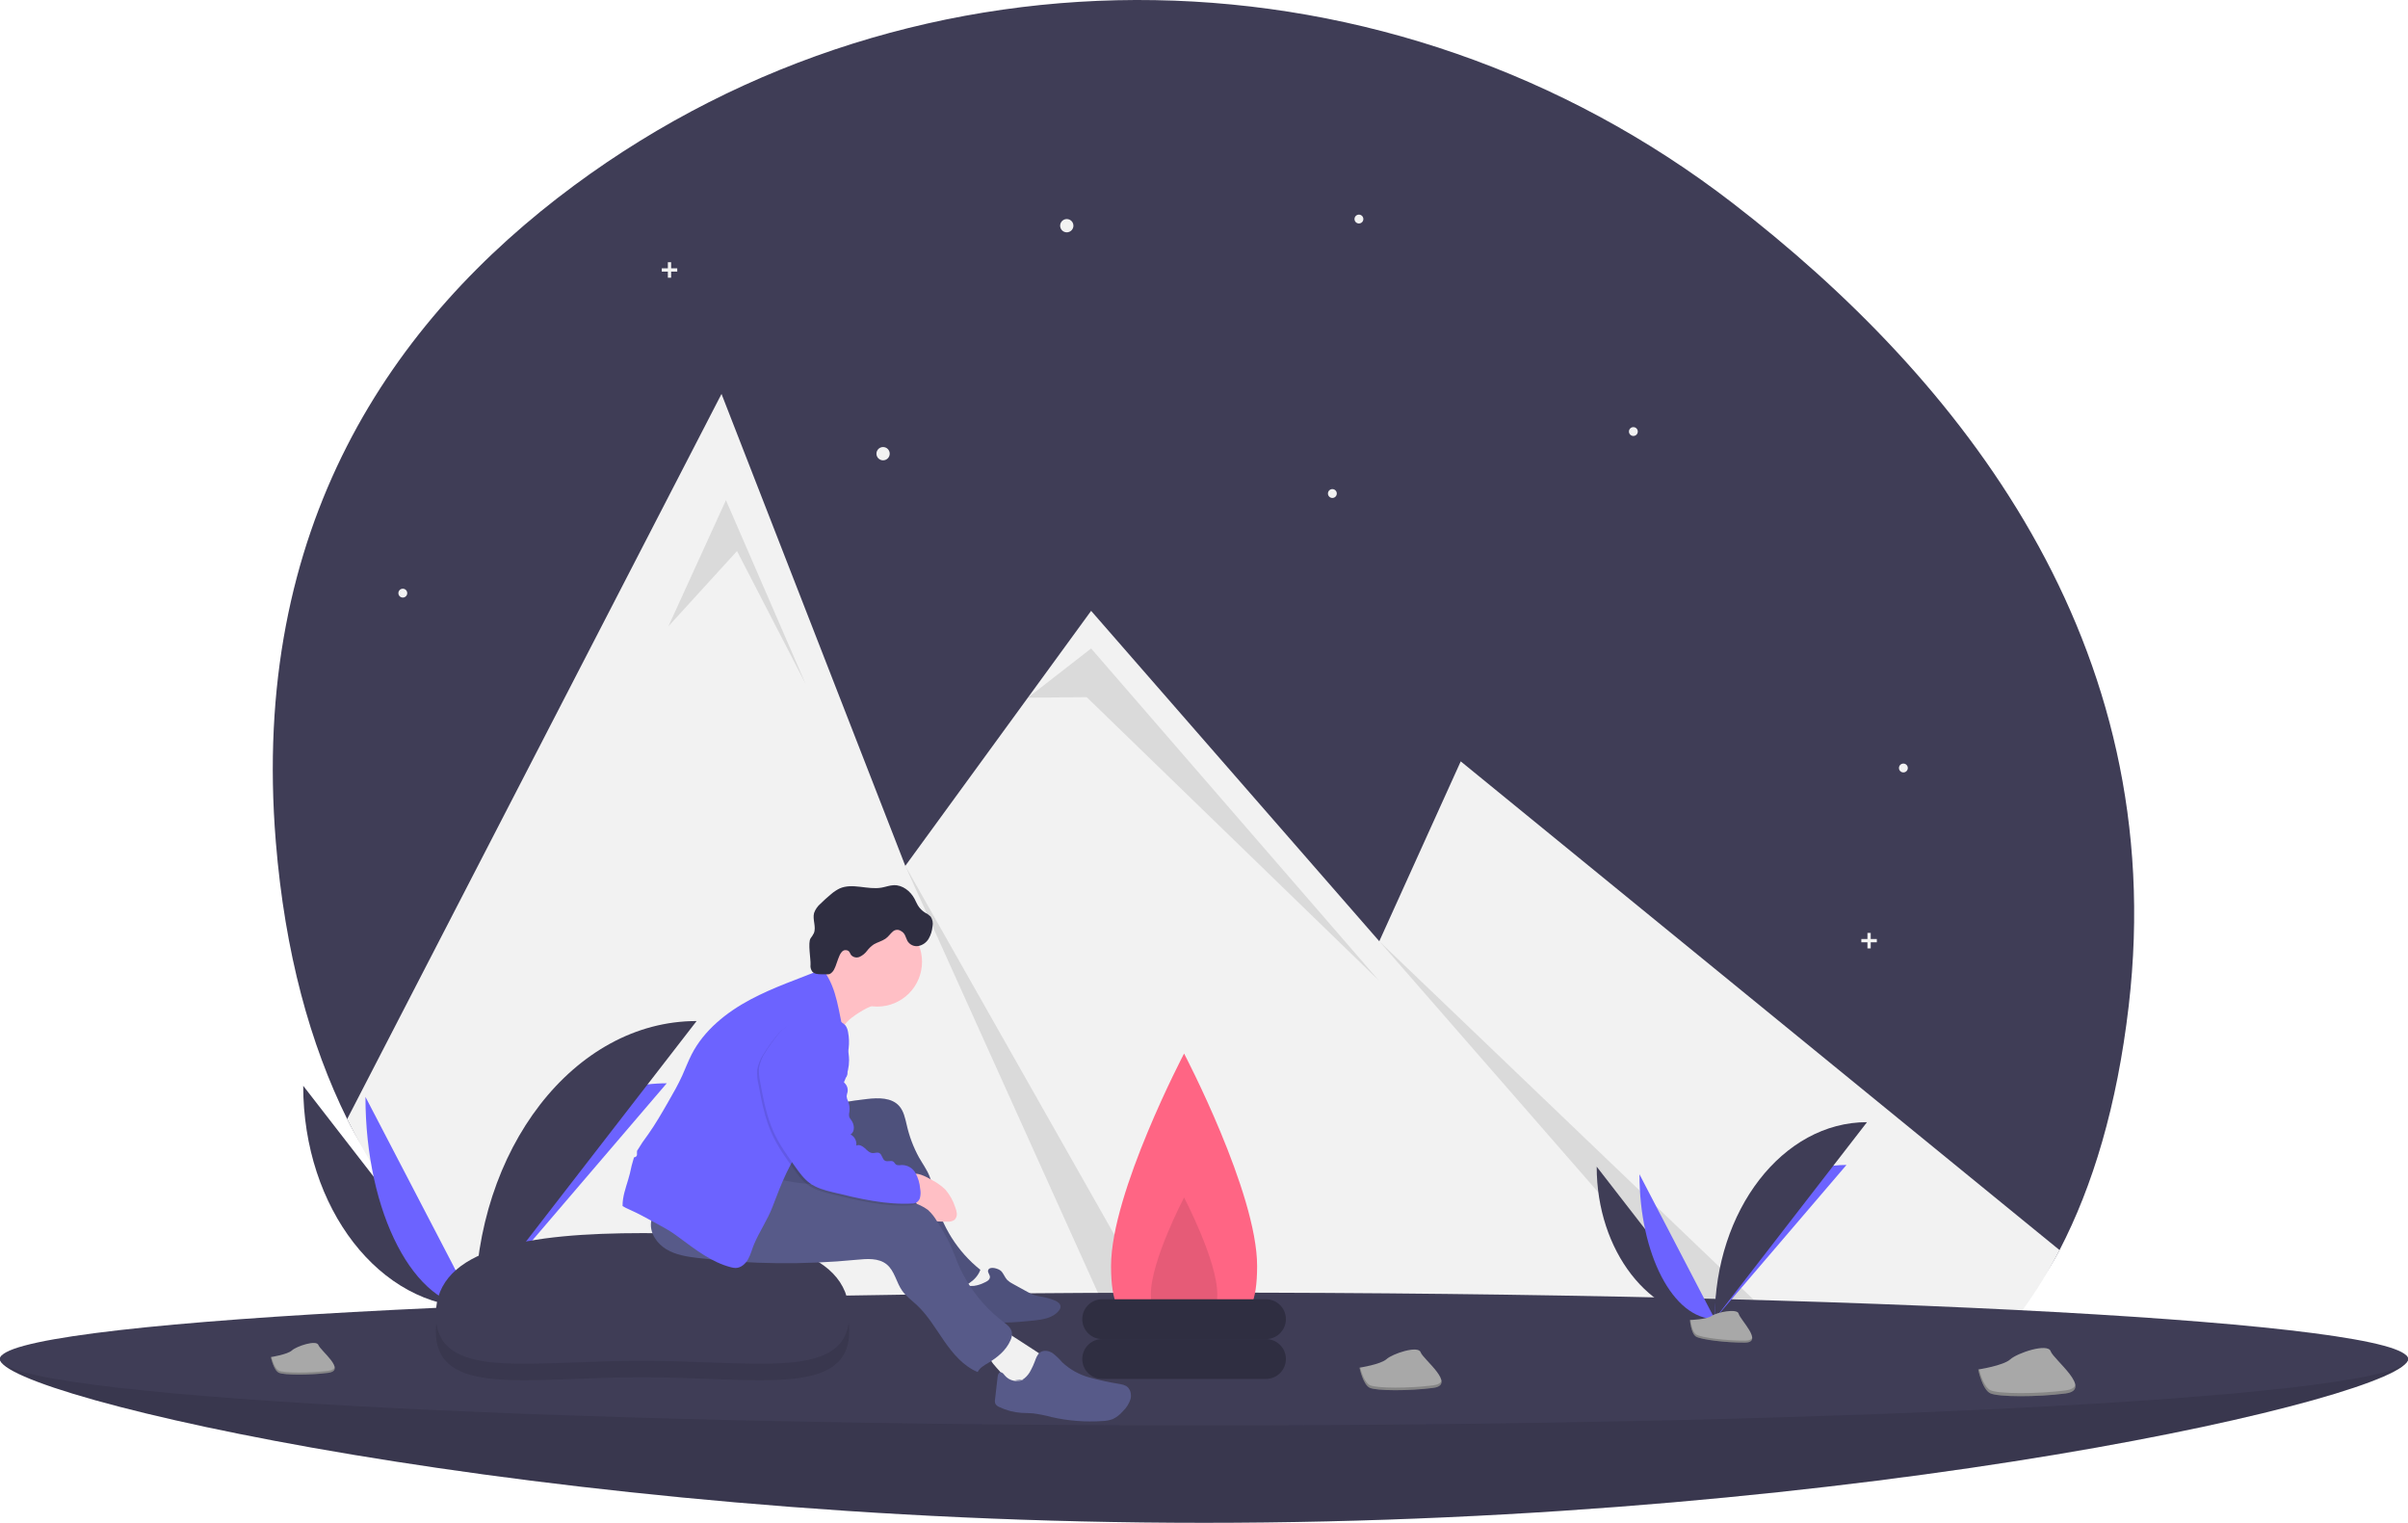
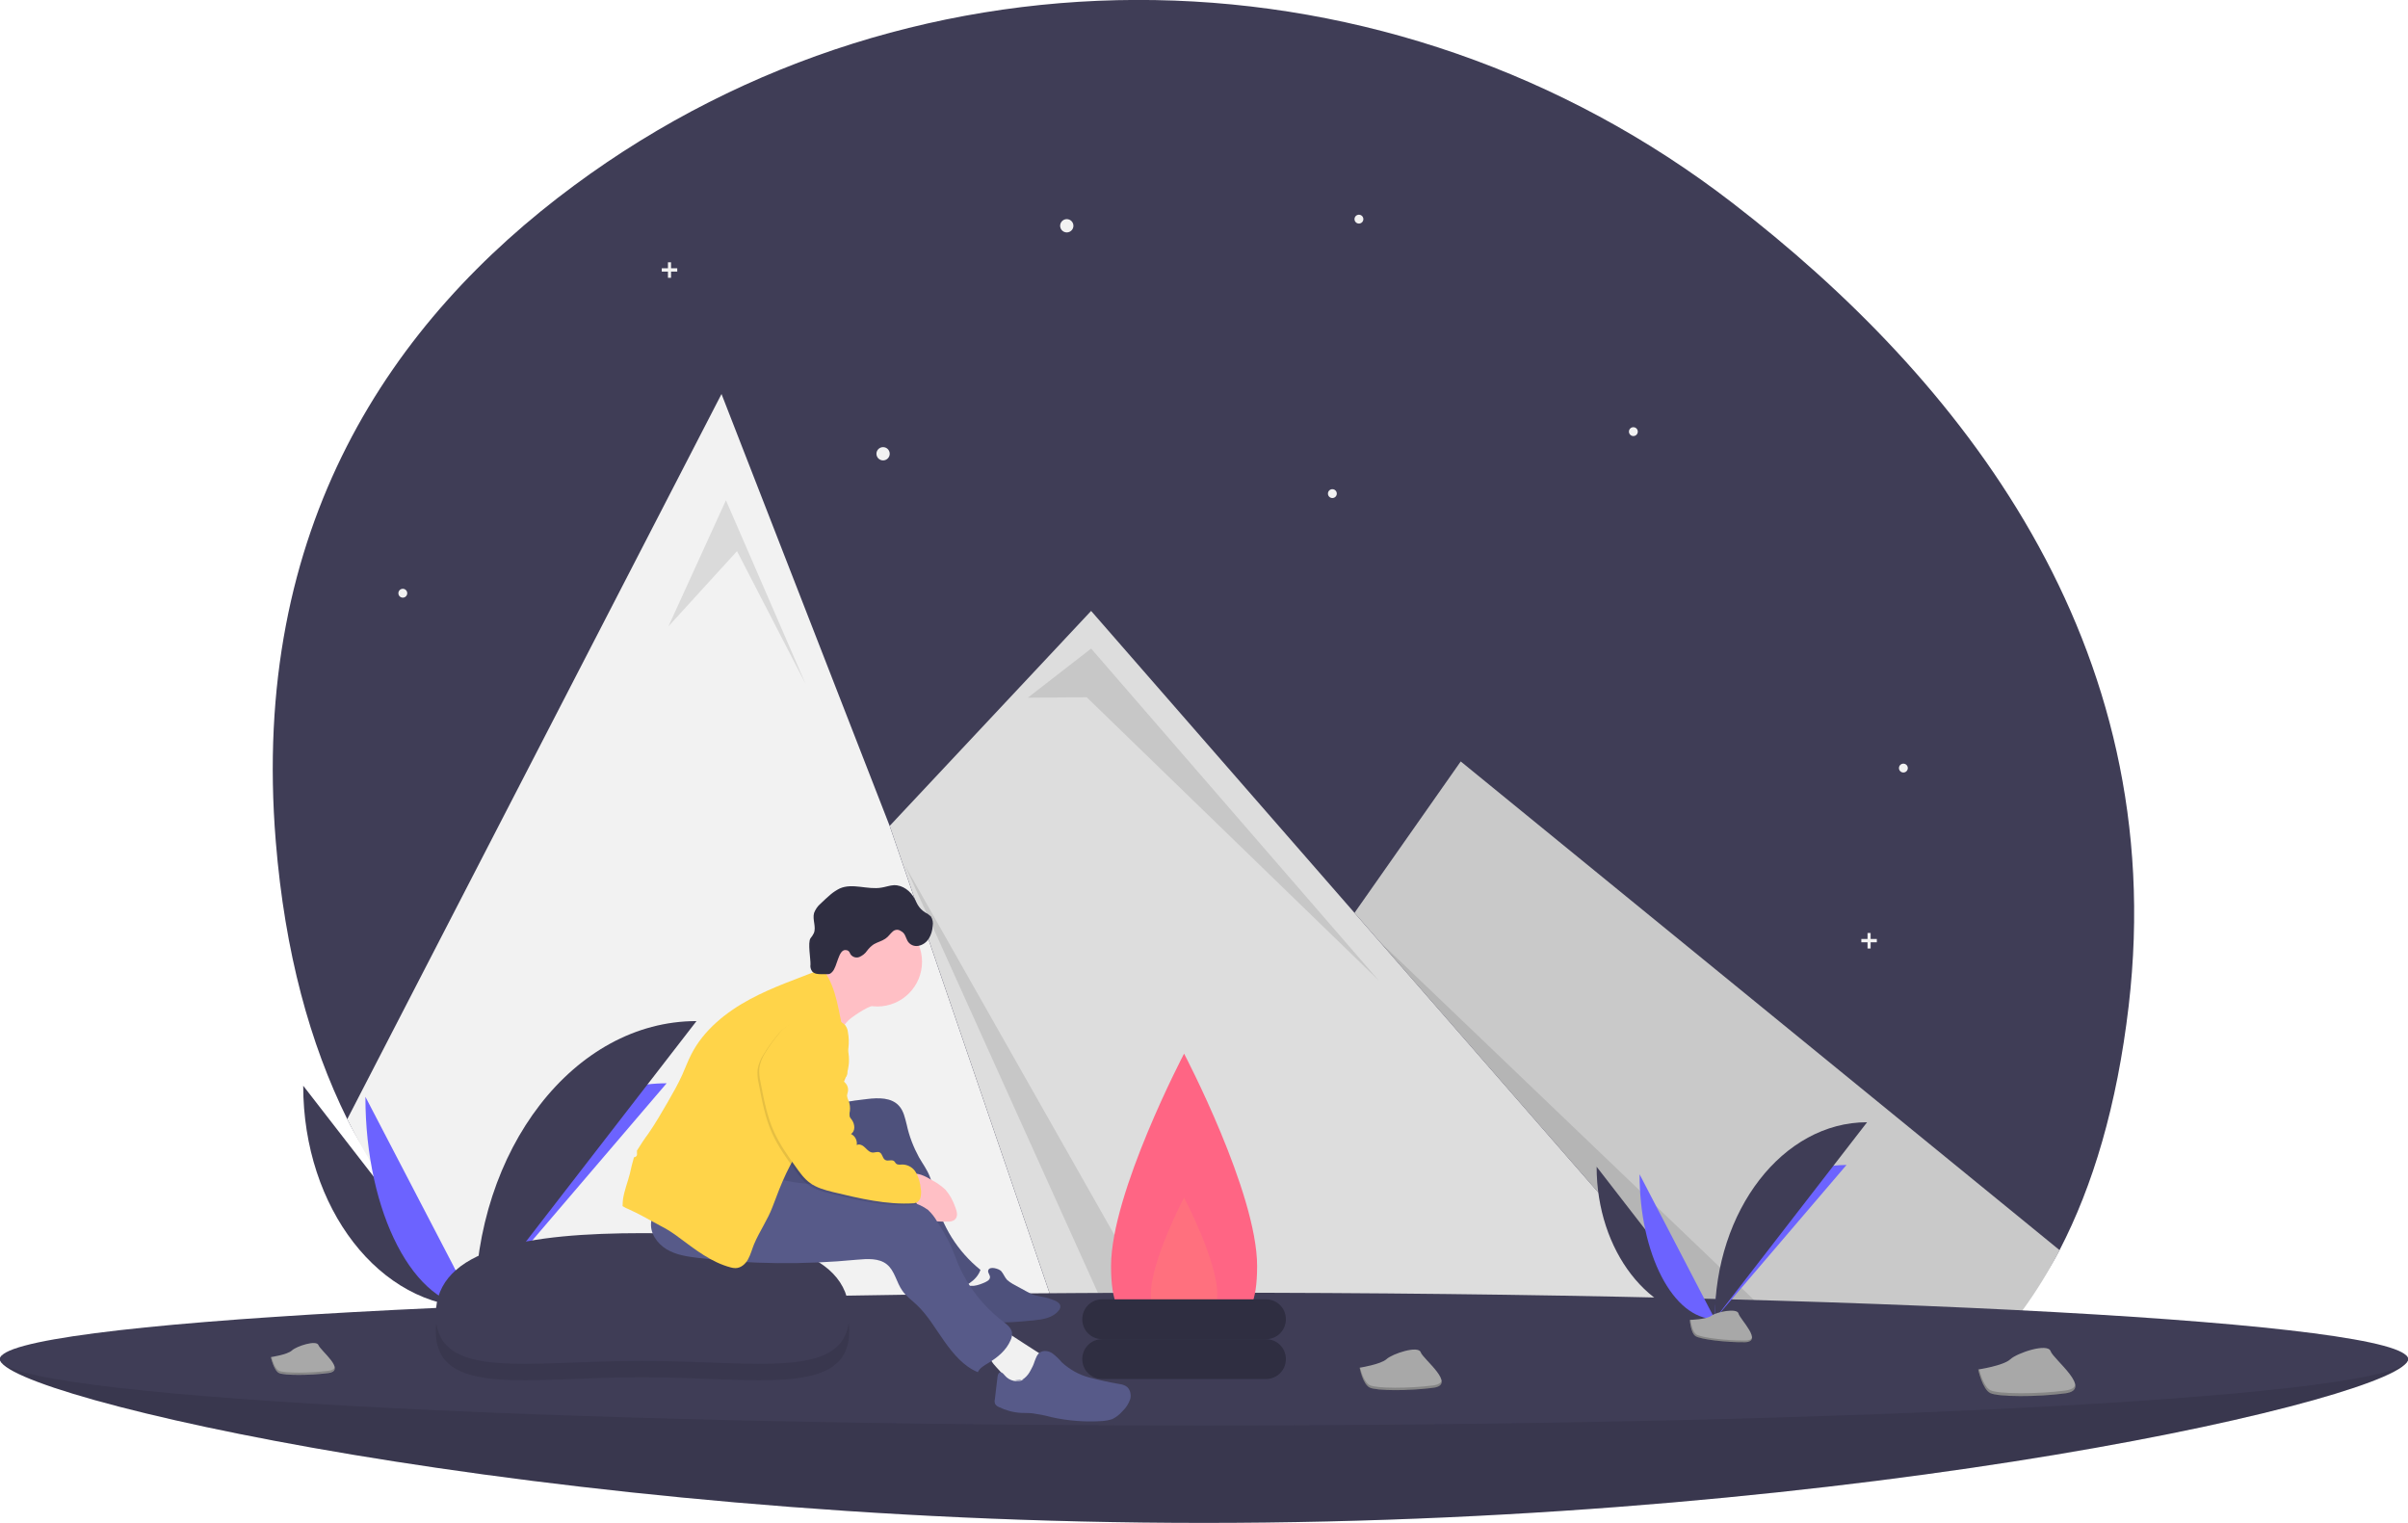
- <svg xmlns="http://www.w3.org/2000/svg" id="affc39e2-7da3-4bf1-9ead-1f378b7c269e" data-name="Layer 1" width="1088" height="687.962" viewBox="0 0 1088 687.962">
-   <path d="M1017.81,560.461c-5.27,45.15-16.22,81.4-31.25,110.31-20,38.52-54.21,54.04-84.77,70.28a193.277,193.277,0,0,1-27.46,11.94c-55.61,19.3-117.85,14.18-166.74,3.99a657.296,657.296,0,0,0-104.09-13.16q-14.97-.675-29.97-.67c-15.42.02-293.07,5.29-360.67-131.57-16.69-33.76-28.13-75-32.24-125.27-11.63-142.12,52.29-235.46,134.74-296.47,155.97-115.41,369.76-110.57,523.43,7.88C941.15,276.621,1036.99,396.031,1017.81,560.461Z" transform="translate(-56 -106.0188)" fill="#3f3d56" />
-   <path d="M986.56,670.771c-20,38.52-47.21,64.04-77.77,80.28a193.277,193.277,0,0,1-27.46,11.94c-55.61,19.3-117.85,14.18-166.74,3.99a657.296,657.296,0,0,0-104.09-13.16q-14.97-.675-29.97-.67-23.13.03-46.25,1.72c-100.17,7.36-253.82-6.43-321.42-143.29l169.14-327.6,62.95,161.62,20.09,51.59,55.37-75.98,28.59-39.23,130.2,149.27L716,449.981l254.78,207.92,14.21,11.59Z" transform="translate(-56 -106.0188)" fill="#f2f2f2" />
-   <polygon points="302 282.962 328 225.962 364 308.962 333 248.962 302 282.962" opacity="0.1" />
-   <path d="M610.5,753.821q-14.97-.675-29.97-.67l-115.49-255.96Z" transform="translate(-56 -106.0188)" opacity="0.1" />
-   <polygon points="464.411 315.191 493 292.962 623 442.962 491 314.962 464.411 315.191" opacity="0.1" />
-   <path d="M908.79,751.051a193.277,193.277,0,0,1-27.46,11.94L679.2,531.251Z" transform="translate(-56 -106.0188)" opacity="0.1" />
-   <circle cx="482" cy="101.962" r="3" fill="#f2f2f2" />
-   <circle cx="399" cy="204.962" r="3" fill="#f2f2f2" />
-   <circle cx="602" cy="222.962" r="2" fill="#f2f2f2" />
-   <circle cx="182" cy="267.962" r="2" fill="#f2f2f2" />
-   <circle cx="614" cy="98.962" r="2" fill="#f2f2f2" />
-   <circle cx="738" cy="194.962" r="2" fill="#f2f2f2" />
-   <circle cx="860" cy="346.962" r="2" fill="#f2f2f2" />
-   <polygon points="306 121.222 303.24 121.222 303.24 118.462 301.76 118.462 301.76 121.222 299 121.222 299 122.703 301.76 122.703 301.76 125.462 303.24 125.462 303.24 122.703 306 122.703 306 121.222" fill="#f2f2f2" />
-   <polygon points="848 424.222 845.24 424.222 845.24 421.462 843.76 421.462 843.76 424.222 841 424.222 841 425.703 843.76 425.703 843.76 428.462 845.24 428.462 845.24 425.703 848 425.703 848 424.222" fill="#f2f2f2" />
-   <path d="M1144,719.981c0,16.569-243.557,74-544,74s-544-57.431-544-74,243.557,14,544,14S1144,703.413,1144,719.981Z" transform="translate(-56 -106.0188)" fill="#3f3d56" />
-   <path d="M1144,719.981c0,16.569-243.557,74-544,74s-544-57.431-544-74,243.557,14,544,14S1144,703.413,1144,719.981Z" transform="translate(-56 -106.0188)" opacity="0.1" />
-   <ellipse cx="544" cy="613.962" rx="544" ry="30" fill="#3f3d56" />
-   <path d="M624,677.981c0,33.137-14.775,24-33,24s-33,9.137-33-24,33-96,33-96S624,644.844,624,677.981Z" transform="translate(-56 -106.0188)" fill="#ff6584" />
-   <path d="M606,690.66c0,15.062-6.716,10.909-15,10.909s-15,4.153-15-10.909,15-43.636,15-43.636S606,675.597,606,690.66Z" transform="translate(-56 -106.0188)" opacity="0.1" />
-   <rect x="489" y="604.962" width="92" height="18" rx="9" fill="#2f2e41" />
-   <rect x="489" y="586.962" width="92" height="18" rx="9" fill="#2f2e41" />
-   <path d="M193,596.547c0,55.343,34.719,100.126,77.626,100.126" transform="translate(-56 -106.0188)" fill="#3f3d56" />
-   <path d="M270.626,696.673c0-55.965,38.745-101.251,86.626-101.251" transform="translate(-56 -106.0188)" fill="#6c63ff" />
-   <path d="M221.125,601.564c0,52.57,22.14,95.109,49.501,95.109" transform="translate(-56 -106.0188)" fill="#6c63ff" />
-   <path d="M270.626,696.673c0-71.511,44.783-129.377,100.126-129.377" transform="translate(-56 -106.0188)" fill="#3f3d56" />
-   <path d="M254.295,697.379s11.009-.339,14.326-2.702,16.934-5.183,17.757-1.395,16.544,18.845,4.115,18.945-28.879-1.936-32.19-3.953S254.295,697.379,254.295,697.379Z" transform="translate(-56 -106.0188)" fill="#a8a8a8" />
-   <path d="M290.716,710.909c-12.429.1-28.879-1.936-32.19-3.953-2.522-1.536-3.527-7.048-3.863-9.591-.233.01-.368.014-.368.014s.697,8.879,4.009,10.896,19.761,4.053,32.19,3.953c3.588-.029,4.827-1.305,4.759-3.196C294.755,710.174,293.386,710.887,290.716,710.909Z" transform="translate(-56 -106.0188)" opacity="0.2" />
-   <path d="M777.429,633.081c0,38.029,23.857,68.802,53.341,68.802" transform="translate(-56 -106.0188)" fill="#3f3d56" />
-   <path d="M830.769,701.882c0-38.456,26.623-69.575,59.525-69.575" transform="translate(-56 -106.0188)" fill="#6c63ff" />
-   <path d="M796.755,636.528c0,36.124,15.213,65.354,34.014,65.354" transform="translate(-56 -106.0188)" fill="#6c63ff" />
-   <path d="M830.769,701.882c0-49.139,30.773-88.901,68.802-88.901" transform="translate(-56 -106.0188)" fill="#3f3d56" />
-   <path d="M819.548,702.367s7.565-.233,9.844-1.856,11.636-3.562,12.202-.958,11.368,12.949,2.828,13.018-19.844-1.33-22.119-2.716S819.548,702.367,819.548,702.367Z" transform="translate(-56 -106.0188)" fill="#a8a8a8" />
-   <path d="M844.574,711.664c-8.54.069-19.844-1.33-22.119-2.716-1.733-1.056-2.423-4.843-2.654-6.59-.16.007-.253.01-.253.01s.479,6.101,2.755,7.487,13.579,2.785,22.119,2.716c2.465-.02,3.317-.897,3.27-2.196C847.349,711.159,846.409,711.649,844.574,711.664Z" transform="translate(-56 -106.0188)" opacity="0.2" />
-   <path d="M949.813,724.718s11.36-1.729,14.5-4.591,16.89-7.488,18.217-3.667,19.494,17.447,6.633,19.107-30.153,1.609-33.835-.065S949.813,724.718,949.813,724.718Z" transform="translate(-56 -106.0188)" fill="#a8a8a8" />
-   <path d="M989.228,734.173c-12.86,1.659-30.153,1.609-33.835-.065-2.804-1.275-4.535-6.858-5.201-9.45-.24.04-.379.061-.379.061s1.833,9.108,5.516,10.783,20.975,1.725,33.835.065c3.712-.479,4.836-1.956,4.529-3.906C993.319,732.907,991.991,733.817,989.228,734.173Z" transform="translate(-56 -106.0188)" opacity="0.2" />
-   <path d="M670.26,723.896s9.587-1.459,12.237-3.875,14.255-6.32,15.374-3.095,16.452,14.725,5.598,16.125-25.448,1.358-28.555-.055S670.26,723.896,670.26,723.896Z" transform="translate(-56 -106.0188)" fill="#a8a8a8" />
-   <path d="M703.524,731.876c-10.853,1.4-25.448,1.358-28.555-.055-2.367-1.076-3.827-5.788-4.39-7.976-.202.033-.32.051-.32.051s1.547,7.687,4.655,9.101,17.702,1.456,28.555.055c3.133-.404,4.081-1.651,3.822-3.296C706.977,730.807,705.856,731.575,703.524,731.876Z" transform="translate(-56 -106.0188)" opacity="0.2" />
-   <path d="M178.389,719.109s7.463-1.136,9.527-3.016,11.097-4.92,11.969-2.409,12.808,11.463,4.358,12.553-19.811,1.057-22.23-.043S178.389,719.109,178.389,719.109Z" transform="translate(-56 -106.0188)" fill="#a8a8a8" />
-   <path d="M204.285,725.321c-8.449,1.09-19.811,1.057-22.23-.043-1.842-.838-2.979-4.506-3.417-6.209-.158.026-.249.04-.249.04s1.205,5.984,3.624,7.085,13.781,1.133,22.23.043c2.439-.315,3.177-1.285,2.976-2.566C206.973,724.489,206.101,725.087,204.285,725.321Z" transform="translate(-56 -106.0188)" opacity="0.2" />
-   <path d="M439.696,707.337c0,30.22-42.124,20.873-93.7,20.873s-93.074,9.347-93.074-20.873,42.118-36.793,93.694-36.793S439.696,677.117,439.696,707.337Z" transform="translate(-56 -106.0188)" opacity="0.1" />
-   <path d="M439.696,699.897c0,30.22-42.124,20.873-93.7,20.873s-93.074,9.347-93.074-20.873,42.118-36.793,93.694-36.793S439.696,669.676,439.696,699.897Z" transform="translate(-56 -106.0188)" fill="#3f3d56" />
-   <path d="M447.726,561.44a45.271,45.271,0,0,0-7.057,4.472,15.173,15.173,0,0,0-4.907,6.644,61.296,61.296,0,0,1-3.038-8.98,147.824,147.824,0,0,0-6.208-16.165,21.483,21.483,0,0,0,9.758-7.482c4.799,4.778,9.734,9.762,12.122,16.099.411,1.092,1.609,2.256,1.886,3.234C450.675,560.643,448.775,560.863,447.726,561.44Z" transform="translate(-56 -106.0188)" fill="#ffbfc5" />
-   <path d="M492.892,677.926a44.367,44.367,0,0,1,14.418,7.715,1.505,1.505,0,0,1,.655.887c.109.831-1,1.169-1.805,1.401-2.367.681-3.879,2.905-5.622,4.645s-4.543,3.105-6.577,1.716a6.365,6.365,0,0,1-1.381-1.455l-8.59-11.212a52.072,52.072,0,0,1,9.145-4.014" transform="translate(-56 -106.0188)" fill="#f1f1f1" />
-   <path d="M508.333,680.259c1.137,1.16,1.631,2.829,2.747,4.01a10.028,10.028,0,0,0,2.542,1.764l6.572,3.617a18.995,18.995,0,0,0,3.176,1.5,29.111,29.111,0,0,0,3.772.787,27.325,27.325,0,0,1,5.318,1.569c1.289.528,2.725,1.438,2.719,2.83a3.076,3.076,0,0,1-.788,1.829c-2.591,3.264-7.178,3.987-11.322,4.426-8.972.949-18.152,1.66-26.923-.455a11.484,11.484,0,0,1-4.732-2.048c-2.646-2.193-3.173-6.188-2.185-9.479a5.125,5.125,0,0,1,2.09-3.108c1.389-.796,3.12-.426,4.716-.55a14.847,14.847,0,0,0,4.863-1.549c1.003-.452,2.157-1.035,2.372-2.228.199-1.106-1.101-2.215-.827-3.203C503.048,677.782,507.285,679.19,508.333,680.259Z" transform="translate(-56 -106.0188)" fill="#575a89" />
-   <path d="M508.333,680.259c1.137,1.16,1.631,2.829,2.747,4.01a10.028,10.028,0,0,0,2.542,1.764l6.572,3.617a18.995,18.995,0,0,0,3.176,1.5,29.111,29.111,0,0,0,3.772.787,27.325,27.325,0,0,1,5.318,1.569c1.289.528,2.725,1.438,2.719,2.83a3.076,3.076,0,0,1-.788,1.829c-2.591,3.264-7.178,3.987-11.322,4.426-8.972.949-18.152,1.66-26.923-.455a11.484,11.484,0,0,1-4.732-2.048c-2.646-2.193-3.173-6.188-2.185-9.479a5.125,5.125,0,0,1,2.09-3.108c1.389-.796,3.12-.426,4.716-.55a14.847,14.847,0,0,0,4.863-1.549c1.003-.452,2.157-1.035,2.372-2.228.199-1.106-1.101-2.215-.827-3.203C503.048,677.782,507.285,679.19,508.333,680.259Z" transform="translate(-56 -106.0188)" opacity="0.1" />
-   <path d="M523.581,716.157q1.381.909,2.76,1.822a4.942,4.942,0,0,1,2.006,1.979c.598,1.407-.211,2.999-1.111,4.234a24.353,24.353,0,0,1-10.64,8.246,15.949,15.949,0,0,1-4.621,1.152,1.967,1.967,0,0,1-1.074-.136c-.841-.444-.721-1.648-.731-2.599-.029-2.761-2.115-5.004-3.989-7.032s-3.785-4.526-3.356-7.254a9.016,9.016,0,0,1,2.379-4.245,17.644,17.644,0,0,1,3.618-3.413c1.95-1.276,2.637-.589,4.472.58Q518.462,712.787,523.581,716.157Z" transform="translate(-56 -106.0188)" fill="#f1f1f1" />
-   <path d="M514.609,729.609a4.93,4.93,0,0,0,4.349-.981,11.071,11.071,0,0,0,2.824-3.63,30.472,30.472,0,0,0,1.748-3.849c.577-1.548,1.113-3.26,2.472-4.199,1.649-1.138,3.971-.693,5.647.406a29.624,29.624,0,0,1,4.33,4.147,29.264,29.264,0,0,0,12.295,6.841,133.696,133.696,0,0,0,13.891,2.969,7.905,7.905,0,0,1,2.673.861c1.881,1.147,2.508,3.709,1.985,5.849a13.025,13.025,0,0,1-3.461,5.544,13.857,13.857,0,0,1-4.6,3.562,14.612,14.612,0,0,1-4.661.883,79.204,79.204,0,0,1-22.979-1.799,63.028,63.028,0,0,0-8.424-1.682c-1.733-.153-3.478-.104-5.214-.222a27.299,27.299,0,0,1-9.944-2.623,3.52,3.52,0,0,1-1.813-1.504,3.746,3.746,0,0,1-.134-1.992l1.151-10.081c.1-.878.392-1.968,1.265-2.105.83-.13,1.434.72,1.956,1.378a7.122,7.122,0,0,0,8.53,1.865" transform="translate(-56 -106.0188)" fill="#575a89" />
-   <path d="M447.866,602.504c5.058-.57,10.924-.665,14.344,3.104,2.097,2.312,2.734,5.55,3.46,8.586a55.818,55.818,0,0,0,5.48,14.596c1.609,2.84,3.559,5.506,4.793,8.528,1.265,3.097,1.73,6.449,2.47,9.712a58.646,58.646,0,0,0,20.536,32.665c-1.824,4.963-7.102,7.797-12.235,9.065a5.263,5.263,0,0,1-6.286-1.713,84.492,84.492,0,0,1-6.698-8.205c-7.399-9.88-14.911-19.969-18.941-31.637-1.414-4.094-2.829-8.873-6.808-10.584-2.269-.976-4.864-.671-7.3-.258a99.297,99.297,0,0,0-16.013,4.112c-5.559,1.934-11.924,4.314-17.012,1.355-3.045-1.771-4.857-5.171-5.525-8.629a37.244,37.244,0,0,1-.014-10.528,10.833,10.833,0,0,1,1.111-4.552,9.847,9.847,0,0,1,2.659-2.691,54.935,54.935,0,0,1,14.979-8.07c5.141-1.812,10.667-2.427,16.03-3.322Q442.359,603.125,447.866,602.504Z" transform="translate(-56 -106.0188)" fill="#575a89" />
-   <path d="M447.866,602.504c5.058-.57,10.924-.665,14.344,3.104,2.097,2.312,2.734,5.55,3.46,8.586a55.818,55.818,0,0,0,5.48,14.596c1.609,2.84,3.559,5.506,4.793,8.528,1.265,3.097,1.73,6.449,2.47,9.712a58.646,58.646,0,0,0,20.536,32.665c-1.824,4.963-7.102,7.797-12.235,9.065a5.263,5.263,0,0,1-6.286-1.713,84.492,84.492,0,0,1-6.698-8.205c-7.399-9.88-14.911-19.969-18.941-31.637-1.414-4.094-2.829-8.873-6.808-10.584-2.269-.976-4.864-.671-7.3-.258a99.297,99.297,0,0,0-16.013,4.112c-5.559,1.934-11.924,4.314-17.012,1.355-3.045-1.771-4.857-5.171-5.525-8.629a37.244,37.244,0,0,1-.014-10.528,10.833,10.833,0,0,1,1.111-4.552,9.847,9.847,0,0,1,2.659-2.691,54.935,54.935,0,0,1,14.979-8.07c5.141-1.812,10.667-2.427,16.03-3.322Q442.359,603.125,447.866,602.504Z" transform="translate(-56 -106.0188)" opacity="0.1" />
-   <path d="M476.82,638.977a26.181,26.181,0,0,1,6.391,4.54,23.099,23.099,0,0,1,4.363,7.827,9.482,9.482,0,0,1,.755,3.017,3.446,3.446,0,0,1-1.119,2.799,4.995,4.995,0,0,1-3.156.771q-2.2.018-4.398-.115a7.408,7.408,0,0,1-2.604-.494,7.277,7.277,0,0,1-2.029-1.536,28.459,28.459,0,0,1-6.227-8.409c-1.062-2.341-2.81-7.737-1.138-10.173C469.379,634.694,475,637.944,476.82,638.977Z" transform="translate(-56 -106.0188)" fill="#ffbfc5" />
-   <path d="M405.907,638.142c7.48,2.396,15.443,2.67,23.263,3.401a194.275,194.275,0,0,1,38.783,7.666,20.627,20.627,0,0,1,7.312,3.405,21.751,21.751,0,0,1,4.242,5.396,91.631,91.631,0,0,1,5.573,9.745c1.421,3.036,2.504,6.218,3.825,9.298a65.368,65.368,0,0,0,20.39,26.117c1.631,1.241,3.448,2.591,3.867,4.597a6.408,6.408,0,0,1-.604,3.778c-1.929,4.491-5.932,7.759-10.132,10.259-1.806,1.075-3.793,2.167-4.681,4.072-6.384-2.636-11.129-8.255-15.08-13.92s-7.454-11.754-12.517-16.452c-2.23-2.07-4.764-3.872-6.518-6.358-2.677-3.795-3.401-8.986-7.005-11.915-3.63-2.95-8.837-2.548-13.492-2.092a331.089,331.089,0,0,1-71.653-.775c-4.945-.593-10.026-1.348-14.309-3.889s-7.619-7.308-7.012-12.251c.568-4.627,4.422-8.296,8.718-10.107s9.044-2.136,13.677-2.658A144.216,144.216,0,0,0,405.907,638.142Z" transform="translate(-56 -106.0188)" fill="#575a89" />
-   <path d="M337.511,647.749c.587-3.923,2.111-7.639,3.067-11.489a70.376,70.376,0,0,1,1.817-7.177c.024-.066.052-.131.076-.198a1.667,1.667,0,0,0,1.225-.701,2.058,2.058,0,0,0,.104-1.078,7.28,7.28,0,0,1,.034-1.151,82.132,82.132,0,0,1,5.121-7.591c3.239-4.589,6.045-9.466,8.845-14.336,2.296-3.992,4.596-7.991,6.496-12.185,1.425-3.145,2.624-6.395,4.199-9.468,5.608-10.937,15.688-18.992,26.531-24.781,10.4-5.553,21.643-9.296,32.578-13.711a6.518,6.518,0,0,1,.763.9c5.908,8.075,6.545,18.689,8.976,28.395.982,3.919,2.294,7.824,2.291,11.864-.004,5.963-2.854,11.511-5.686,16.759a91.306,91.306,0,0,1-8.93,14.252c-1.673,2.071-3.516,4-5.198,6.063-6.893,8.452-10.873,18.844-14.742,29.041-2.24,5.904-5.902,11.14-8.364,16.955-.946,2.234-1.493,4.644-2.681,6.759s-3.257,3.977-5.684,3.988a8.319,8.319,0,0,1-2.097-.328c-8.784-2.26-16.141-8.071-23.441-13.455-1.303-.961-2.614-1.913-3.981-2.78-1.38-.875-2.815-1.661-4.248-2.447q-1.629-.893-3.258-1.785c-3.559-1.95-7.124-3.903-10.832-5.553a19.508,19.508,0,0,1-3.2-1.643A19.543,19.543,0,0,1,337.511,647.749Z" transform="translate(-56 -106.0188)" fill="#6c63ff" />
-   <circle cx="396.359" cy="434.511" r="20.24" fill="#ffbfc5" />
-   <path d="M465.974,531.06a4.796,4.796,0,0,0,4.984,2.343,6.985,6.985,0,0,0,4.652-3.318,13.203,13.203,0,0,0,1.724-5.583,5.847,5.847,0,0,0-.844-4.413,9.874,9.874,0,0,0-2.567-1.795,9.84,9.84,0,0,1-3.197-3.237c-.567-.935-.973-1.958-1.482-2.926-1.841-3.497-5.422-6.34-9.372-6.211-1.897.062-3.705.783-5.575,1.111-6.275,1.1-13.095-2.22-18.916.37a17.627,17.627,0,0,0-3.958,2.639q-2.458,2.027-4.725,4.272a9.78,9.78,0,0,0-2.88,4.192c-.791,2.969,1.09,6.287-.107,9.118a13.74,13.74,0,0,1-1.459,2.292c-1.321,1.937.114,9.498-.032,11.837a4.389,4.389,0,0,0,.81,3.243c.955,1.064,2.561,1.157,3.99,1.174l2.628.032a3.433,3.433,0,0,0,1.166-.12,3.544,3.544,0,0,0,1.322-1.019c2.185-2.303,2.659-9.833,5.833-9.805a2.326,2.326,0,0,1,1.369.355c.575.422.745,1.196,1.152,1.782a3.358,3.358,0,0,0,3.899.91,8.737,8.737,0,0,0,3.32-2.682,13.092,13.092,0,0,1,3.104-2.965c1.691-.987,3.603-1.416,5.249-2.531,1.376-.932,2.159-2.284,3.394-3.313a2.955,2.955,0,0,1,3.598-.202C465,527.624,465.086,529.29,465.974,531.06Z" transform="translate(-56 -106.0188)" fill="#2f2e41" />
-   <path d="M419.21,566.72a32.236,32.236,0,0,1,14.103,1.133,7.465,7.465,0,0,1,3.93,2.332,7.134,7.134,0,0,1,1.12,2.944,23.793,23.793,0,0,1-1.707,14.336,1.884,1.884,0,0,0-.236,1.533,2.692,2.692,0,0,0,.788.78,2.786,2.786,0,0,1-.169,4.167c-.377.276-.873.515-.947.977-.08.503.392.897.76,1.25a4.493,4.493,0,0,1,1.255,4.13,9.049,9.049,0,0,0-.406,1.83,5.864,5.864,0,0,0,.66,2.176,9.515,9.515,0,0,1,.61,4.81,5.269,5.269,0,0,0-.056,2.353,5.337,5.337,0,0,0,.894,1.413c1.455,1.962,1.774,5.244-.336,6.475a4.875,4.875,0,0,1,2.6,5.03c1.26-.673,2.788.187,3.837,1.156s2.122,2.154,3.549,2.225c.995.05,2.043-.466,2.95-.057,1.38.623,1.333,2.861,2.69,3.532,1.191.588,2.849-.372,3.863.485.353.298.533.76.874,1.072.77.705,1.973.405,3.016.364a7.102,7.102,0,0,1,6.022,3.677,18.024,18.024,0,0,1,2.065,7.052,9.474,9.474,0,0,1-.078,4.053,3.481,3.481,0,0,1-2.855,2.573c-12.421.804-24.678-2.174-36.772-5.119-3.552-.865-7.165-1.877-10.128-4.02-2.692-1.947-4.671-4.7-6.601-7.403-3.559-4.984-7.141-10.007-9.689-15.577-3.278-7.169-4.74-15.011-6.174-22.762a21.13,21.13,0,0,1-.52-6.35,17.906,17.906,0,0,1,2.796-6.962,74.348,74.348,0,0,1,5.659-7.978A20.695,20.695,0,0,1,419.21,566.72Z" transform="translate(-56 -106.0188)" opacity="0.1" />
-   <path d="M420.029,565.901a32.237,32.237,0,0,1,14.103,1.133,7.465,7.465,0,0,1,3.93,2.332,7.134,7.134,0,0,1,1.12,2.944,23.793,23.793,0,0,1-1.707,14.336,1.884,1.884,0,0,0-.236,1.533,2.692,2.692,0,0,0,.788.78,2.786,2.786,0,0,1-.169,4.167c-.377.276-.873.515-.947.977-.08.503.392.897.76,1.25a4.493,4.493,0,0,1,1.255,4.13,9.049,9.049,0,0,0-.406,1.83,5.864,5.864,0,0,0,.66,2.176,9.515,9.515,0,0,1,.61,4.81,5.269,5.269,0,0,0-.056,2.353,5.336,5.336,0,0,0,.894,1.413c1.455,1.962,1.774,5.244-.336,6.475a4.875,4.875,0,0,1,2.6,5.03c1.26-.673,2.788.187,3.837,1.156s2.122,2.154,3.549,2.225c.995.05,2.043-.466,2.95-.057,1.38.623,1.333,2.861,2.69,3.532,1.191.588,2.849-.372,3.863.485.353.298.533.76.874,1.072.77.705,1.973.405,3.016.364a7.102,7.102,0,0,1,6.022,3.677,18.024,18.024,0,0,1,2.065,7.052,9.474,9.474,0,0,1-.078,4.053,3.481,3.481,0,0,1-2.855,2.573c-12.421.804-24.678-2.174-36.772-5.119-3.552-.865-7.165-1.877-10.128-4.02-2.692-1.947-4.671-4.7-6.601-7.403-3.559-4.984-7.141-10.007-9.689-15.577-3.278-7.169-4.74-15.011-6.174-22.762a21.129,21.129,0,0,1-.52-6.35,17.906,17.906,0,0,1,2.796-6.962,74.348,74.348,0,0,1,5.659-7.978A20.695,20.695,0,0,1,420.029,565.901Z" transform="translate(-56 -106.0188)" fill="#6c63ff" />
+ <svg xmlns="http://www.w3.org/2000/svg" version="1.1" id="affc39e2-7da3-4bf1-9ead-1f378b7c269e" x="0px" y="0px" viewBox="0 0 1088 688" style="enable-background:new 0 0 1088 688;" xml:space="preserve">
+   <style type="text/css">
+ 	.st0{fill:#3F3D56;}
+ 	.st1{fill:#F2F2F2;}
+ 	.st2{fill:#DDDDDD;}
+ 	.st3{fill:#C9C9C9;}
+ 	.st4{opacity:0.1;enable-background:new    ;}
+ 	.st5{fill:#FF6584;}
+ 	.st6{opacity:0.1;fill:#FFD449;enable-background:new    ;}
+ 	.st7{fill:#2F2E41;}
+ 	.st8{fill:#6C63FF;}
+ 	.st9{fill:#A8A8A8;}
+ 	.st10{opacity:0.2;enable-background:new    ;}
+ 	.st11{fill:#FFBFC5;}
+ 	.st12{fill:#F1F1F1;}
+ 	.st13{fill:#575A89;}
+ 	.st14{fill:#FFD449;}
+ </style>
+   <path class="st0" d="M961.8,454.4c-5.3,45.2-16.2,81.4-31.2,110.3c-20,38.5-54.2,54-84.8,70.3c-8.8,4.7-18,8.7-27.5,11.9  c-55.6,19.3-117.8,14.2-166.7,4c-34.3-7.2-69.1-11.6-104.1-13.2c-10-0.4-20-0.7-30-0.7c-15.4,0-293.1,5.3-360.7-131.6  c-16.7-33.8-28.1-75-32.2-125.3C113,238.2,176.9,144.8,259.4,83.8c156-115.4,369.8-110.6,523.4,7.9C885.2,170.6,981,290,961.8,454.4  z" />
+   <g>
+     <g>
+       <path class="st1" d="M326,178L156.9,505.6c67.6,136.9,221.2,150.6,321.4,143.3c10.9-0.8,6.8-0.8,17.7-1l-94-274.7L326,178z" />
+       <g id="XMLID_2_">
+         <g>
+           <path class="st2" d="M612,412.4L825.3,657c-55.6,19.3-117.9,14.2-166.7,4c-34.3-7.2-69.1-11.6-104.1-13.2c-10-0.5-20-0.7-30-0.7      c-4.5,0-24,0.6-28.5,0.7l-94-274.7l91-97.1L612,412.4z" />
+         </g>
+         <g>
+ 			</g>
+       </g>
+     </g>
+     <g id="XMLID_1_">
+       <g>
+         <path class="st3" d="M929,563.5l1.6,1.3c-20,38.5-47.2,64-77.8,80.3c-8.8,4.7-18,8.7-27.5,11.9L612,412.4l48-68.4l254.8,207.9     L929,563.5z" />
+       </g>
+       <g>
+ 		</g>
+     </g>
+   </g>
+   <polygon class="st4" points="302,283 328,226 364,309 333,249 " />
+   <path class="st4" d="M554.5,647.8c-10-0.4-20-0.7-30-0.7L409,391.2L554.5,647.8z" />
+   <polygon class="st4" points="464.4,315.2 493,293 623,443 491,315 " />
+   <path class="st4" d="M852.8,645c-8.8,4.7-18,8.7-27.5,11.9L623.2,425.2L852.8,645z" />
+   <circle class="st1" cx="482" cy="102" r="3" />
+   <circle class="st1" cx="399" cy="205" r="3" />
+   <circle class="st1" cx="602" cy="223" r="2" />
+   <circle class="st1" cx="182" cy="268" r="2" />
+   <circle class="st1" cx="614" cy="99" r="2" />
+   <circle class="st1" cx="738" cy="195" r="2" />
+   <circle class="st1" cx="860" cy="347" r="2" />
+   <polygon class="st1" points="306,121.2 303.2,121.2 303.2,118.5 301.8,118.5 301.8,121.2 299,121.2 299,122.7 301.8,122.7   301.8,125.5 303.2,125.5 303.2,122.7 306,122.7 " />
+   <polygon class="st1" points="848,424.2 845.2,424.2 845.2,421.5 843.8,421.5 843.8,424.2 841,424.2 841,425.7 843.8,425.7   843.8,428.5 845.2,428.5 845.2,425.7 848,425.7 " />
+   <path class="st0" d="M1088,614c0,16.6-243.6,74-544,74S0,630.5,0,614s243.6,14,544,14S1088,597.4,1088,614z" />
+   <path class="st4" d="M1088,614c0,16.6-243.6,74-544,74S0,630.5,0,614s243.6,14,544,14S1088,597.4,1088,614z" />
+   <ellipse class="st0" cx="544" cy="614" rx="544" ry="30" />
+   <path class="st5" d="M568,572c0,33.1-14.8,24-33,24s-33,9.1-33-24s33-96,33-96S568,538.8,568,572z" />
+   <path class="st6" d="M550,584.6c0,15.1-6.7,10.9-15,10.9s-15,4.2-15-10.9s15-43.6,15-43.6S550,569.6,550,584.6z" />
+   <path class="st7" d="M498,605h74c5,0,9,4,9,9l0,0c0,5-4,9-9,9h-74c-5,0-9-4-9-9l0,0C489,609,493,605,498,605z" />
+   <path class="st7" d="M498,587h74c5,0,9,4,9,9l0,0c0,5-4,9-9,9h-74c-5,0-9-4-9-9l0,0C489,591,493,587,498,587z" />
+   <path class="st0" d="M137,490.5c0,55.3,34.7,100.1,77.6,100.1" />
+   <path class="st8" d="M214.6,590.7c0-56,38.7-101.3,86.6-101.3" />
+   <path class="st8" d="M165.1,495.5c0,52.6,22.1,95.1,49.5,95.1" />
+   <path class="st0" d="M214.6,590.7c0-71.5,44.8-129.4,100.1-129.4" />
+   <path class="st9" d="M198.3,591.4c0,0,11-0.3,14.3-2.7s16.9-5.2,17.8-1.4s16.5,18.8,4.1,18.9s-28.9-1.9-32.2-4  S198.3,591.4,198.3,591.4z" />
+   <path class="st10" d="M234.7,604.9c-12.4,0.1-28.9-1.9-32.2-4c-2.5-1.5-3.5-7-3.9-9.6c-0.2,0-0.4,0-0.4,0s0.7,8.9,4,10.9  c3.3,2,19.8,4.1,32.2,4c3.6,0,4.8-1.3,4.8-3.2C238.8,604.2,237.4,604.9,234.7,604.9z" />
+   <path class="st0" d="M721.4,527.1c0,38,23.9,68.8,53.3,68.8" />
+   <path class="st8" d="M774.8,595.9c0-38.5,26.6-69.6,59.5-69.6" />
+   <path class="st8" d="M740.8,530.5c0,36.1,15.2,65.4,34,65.4" />
+   <path class="st0" d="M774.8,595.9c0-49.1,30.8-88.9,68.8-88.9" />
+   <path class="st9" d="M763.5,596.3c0,0,7.6-0.2,9.8-1.9s11.6-3.6,12.2-1s11.4,12.9,2.8,13s-19.8-1.3-22.1-2.7  S763.5,596.3,763.5,596.3z" />
+   <path class="st10" d="M788.6,605.6c-8.5,0.1-19.8-1.3-22.1-2.7c-1.7-1.1-2.4-4.8-2.7-6.6c-0.2,0-0.3,0-0.3,0s0.5,6.1,2.8,7.5  s13.6,2.8,22.1,2.7c2.5,0,3.3-0.9,3.3-2.2C791.3,605.1,790.4,605.6,788.6,605.6z" />
+   <path class="st9" d="M893.8,618.7c0,0,11.4-1.7,14.5-4.6s16.9-7.5,18.2-3.7s19.5,17.4,6.6,19.1s-30.2,1.6-33.8-0.1  S893.8,618.7,893.8,618.7z" />
+   <path class="st10" d="M933.2,628.2c-12.9,1.7-30.2,1.6-33.8-0.1c-2.8-1.3-4.5-6.9-5.2-9.5c-0.2,0-0.4,0.1-0.4,0.1s1.8,9.1,5.5,10.8  s21,1.7,33.8,0.1c3.7-0.5,4.8-2,4.5-3.9C937.3,626.9,936,627.8,933.2,628.2z" />
+   <path class="st9" d="M614.3,617.9c0,0,9.6-1.5,12.2-3.9s14.3-6.3,15.4-3.1s16.5,14.7,5.6,16.1s-25.4,1.4-28.6-0.1  S614.3,617.9,614.3,617.9z" />
+   <path class="st10" d="M647.5,625.9c-10.9,1.4-25.4,1.4-28.6-0.1c-2.4-1.1-3.8-5.8-4.4-8c-0.2,0-0.3,0.1-0.3,0.1s1.5,7.7,4.7,9.1  s17.7,1.5,28.6,0.1c3.1-0.4,4.1-1.7,3.8-3.3C651,624.8,649.9,625.6,647.5,625.9z" />
+   <path class="st9" d="M122.4,613.1c0,0,7.5-1.1,9.5-3s11.1-4.9,12-2.4s12.8,11.5,4.4,12.6s-19.8,1.1-22.2,0S122.4,613.1,122.4,613.1z  " />
+   <path class="st10" d="M148.3,619.3c-8.4,1.1-19.8,1.1-22.2,0c-1.8-0.8-3-4.5-3.4-6.2c-0.2,0-0.2,0-0.2,0s1.2,6,3.6,7.1  s13.8,1.1,22.2,0c2.4-0.3,3.2-1.3,3-2.6C151,618.5,150.1,619.1,148.3,619.3z" />
+   <path class="st4" d="M383.7,601.3c0,30.2-42.1,20.9-93.7,20.9s-93.1,9.3-93.1-20.9s42.1-36.8,93.7-36.8S383.7,571.1,383.7,601.3z" />
+   <path class="st0" d="M383.7,593.9c0,30.2-42.1,20.9-93.7,20.9s-93.1,9.3-93.1-20.9s42.1-36.8,93.7-36.8S383.7,563.7,383.7,593.9z" />
+   <path class="st11" d="M391.7,455.4c-2.5,1.3-4.8,2.8-7.1,4.5c-2.2,1.7-3.9,4-4.9,6.6c-1.2-2.9-2.3-5.9-3-9  c-1.8-5.5-3.8-10.9-6.2-16.2c3.9-1.5,7.3-4.1,9.8-7.5c4.8,4.8,9.7,9.8,12.1,16.1c0.4,1.1,1.6,2.3,1.9,3.2  C394.7,454.6,392.8,454.8,391.7,455.4z" />
+   <path class="st12" d="M436.9,571.9c5.2,1.7,10.1,4.3,14.4,7.7c0.3,0.2,0.6,0.5,0.7,0.9c0.1,0.8-1,1.2-1.8,1.4  c-2.4,0.7-3.9,2.9-5.6,4.6s-4.5,3.1-6.6,1.7c-0.5-0.4-1-0.9-1.4-1.5l-8.6-11.2c2.9-1.6,6-3,9.1-4" />
+   <path class="st13" d="M452.3,574.2c1.1,1.2,1.6,2.8,2.7,4c0.8,0.7,1.6,1.3,2.5,1.8l6.6,3.6c1,0.6,2.1,1.1,3.2,1.5  c1.2,0.3,2.5,0.6,3.8,0.8c1.8,0.3,3.6,0.9,5.3,1.6c1.3,0.5,2.7,1.4,2.7,2.8c-0.1,0.7-0.3,1.3-0.8,1.8c-2.6,3.3-7.2,4-11.3,4.4  c-9,0.9-18.2,1.7-26.9-0.5c-1.7-0.3-3.3-1-4.7-2c-2.6-2.2-3.2-6.2-2.2-9.5c0.3-1.3,1-2.4,2.1-3.1c1.4-0.8,3.1-0.4,4.7-0.5  c1.7-0.2,3.3-0.8,4.9-1.5c1-0.5,2.2-1,2.4-2.2c0.2-1.1-1.1-2.2-0.8-3.2C447,571.8,451.3,573.2,452.3,574.2z" />
+   <path class="st4" d="M452.3,574.2c1.1,1.2,1.6,2.8,2.7,4c0.8,0.7,1.6,1.3,2.5,1.8l6.6,3.6c1,0.6,2.1,1.1,3.2,1.5  c1.2,0.3,2.5,0.6,3.8,0.8c1.8,0.3,3.6,0.9,5.3,1.6c1.3,0.5,2.7,1.4,2.7,2.8c-0.1,0.7-0.3,1.3-0.8,1.8c-2.6,3.3-7.2,4-11.3,4.4  c-9,0.9-18.2,1.7-26.9-0.5c-1.7-0.3-3.3-1-4.7-2c-2.6-2.2-3.2-6.2-2.2-9.5c0.3-1.3,1-2.4,2.1-3.1c1.4-0.8,3.1-0.4,4.7-0.5  c1.7-0.2,3.3-0.8,4.9-1.5c1-0.5,2.2-1,2.4-2.2c0.2-1.1-1.1-2.2-0.8-3.2C447,571.8,451.3,573.2,452.3,574.2z" />
+   <path class="st12" d="M467.6,610.1c0.9,0.6,1.8,1.2,2.8,1.8c0.8,0.5,1.5,1.1,2,2c0.6,1.4-0.2,3-1.1,4.2c-2.7,3.7-6.4,6.6-10.6,8.2  c-1.5,0.6-3,1-4.6,1.2c-0.4,0.1-0.7,0-1.1-0.1c-0.8-0.4-0.7-1.6-0.7-2.6c0-2.8-2.1-5-4-7s-3.8-4.5-3.4-7.3c0.4-1.6,1.2-3.1,2.4-4.2  c1-1.3,2.3-2.5,3.6-3.4c1.9-1.3,2.6-0.6,4.5,0.6C460.7,605.7,464.2,607.9,467.6,610.1z" />
+   <path class="st13" d="M458.6,623.6c1.5,0.4,3.1,0,4.3-1c1.2-1,2.1-2.2,2.8-3.6c0.7-1.2,1.3-2.5,1.7-3.8c0.6-1.5,1.1-3.3,2.5-4.2  c1.6-1.1,4-0.7,5.6,0.4c1.6,1.2,3,2.6,4.3,4.1c3.5,3.2,7.7,5.6,12.3,6.8c4.6,1.2,9.2,2.2,13.9,3c0.9,0.1,1.8,0.4,2.7,0.9  c1.9,1.1,2.5,3.7,2,5.8c-0.7,2.1-1.9,4-3.5,5.5c-1.3,1.5-2.8,2.7-4.6,3.6c-1.5,0.5-3.1,0.8-4.7,0.9c-7.7,0.5-15.4-0.1-23-1.8  c-2.8-0.8-5.6-1.3-8.4-1.7c-1.7-0.2-3.5-0.1-5.2-0.2c-3.5-0.2-6.8-1.1-9.9-2.6c-0.8-0.3-1.4-0.8-1.8-1.5c-0.2-0.6-0.3-1.3-0.1-2  l1.2-10.1c0.1-0.9,0.4-2,1.3-2.1c0.8-0.1,1.4,0.7,2,1.4c2.1,2.5,5.6,3.3,8.5,1.9" />
+   <path class="st13" d="M391.9,496.5c5.1-0.6,10.9-0.7,14.3,3.1c2.1,2.3,2.7,5.5,3.5,8.6c1.1,5.1,3,10,5.5,14.6  c1.6,2.8,3.6,5.5,4.8,8.5c1.3,3.1,1.7,6.4,2.5,9.7c3,12.9,10.2,24.4,20.5,32.7c-1.8,5-7.1,7.8-12.2,9.1c-2.2,1-4.8,0.2-6.3-1.7  c-2.4-2.6-4.6-5.3-6.7-8.2c-7.4-9.9-14.9-20-18.9-31.6c-1.4-4.1-2.8-8.9-6.8-10.6c-2.3-1-4.9-0.7-7.3-0.3c-5.4,0.9-10.8,2.3-16,4.1  c-5.6,1.9-11.9,4.3-17,1.4c-3-1.8-4.9-5.2-5.5-8.6c-0.5-3.5-0.5-7,0-10.5c0-1.6,0.4-3.1,1.1-4.6c0.7-1.1,1.6-2,2.7-2.7  c4.5-3.5,9.6-6.2,15-8.1c5.1-1.8,10.7-2.4,16-3.3C384.5,497.4,388.2,496.9,391.9,496.5z" />
+   <path class="st4" d="M391.9,496.5c5.1-0.6,10.9-0.7,14.3,3.1c2.1,2.3,2.7,5.5,3.5,8.6c1.1,5.1,3,10,5.5,14.6  c1.6,2.8,3.6,5.5,4.8,8.5c1.3,3.1,1.7,6.4,2.5,9.7c3,12.9,10.2,24.4,20.5,32.7c-1.8,5-7.1,7.8-12.2,9.1c-2.2,1-4.8,0.2-6.3-1.7  c-2.4-2.6-4.6-5.3-6.7-8.2c-7.4-9.9-14.9-20-18.9-31.6c-1.4-4.1-2.8-8.9-6.8-10.6c-2.3-1-4.9-0.7-7.3-0.3c-5.4,0.9-10.8,2.3-16,4.1  c-5.6,1.9-11.9,4.3-17,1.4c-3-1.8-4.9-5.2-5.5-8.6c-0.5-3.5-0.5-7,0-10.5c0-1.6,0.4-3.1,1.1-4.6c0.7-1.1,1.6-2,2.7-2.7  c4.5-3.5,9.6-6.2,15-8.1c5.1-1.8,10.7-2.4,16-3.3C384.5,497.4,388.2,496.9,391.9,496.5z" />
+   <path class="st11" d="M420.8,533c2.3,1.2,4.5,2.7,6.4,4.5c2,2.3,3.4,5,4.4,7.8c0.4,1,0.7,2,0.8,3c0.1,1.1-0.3,2.1-1.1,2.8  c-0.9,0.6-2,0.9-3.2,0.8c-1.5,0-2.9,0-4.4-0.1c-0.9,0-1.8-0.2-2.6-0.5c-0.8-0.4-1.4-0.9-2-1.5c-2.6-2.4-4.7-5.2-6.2-8.4  c-1.1-2.3-2.8-7.7-1.1-10.2C413.4,528.7,419,531.9,420.8,533z" />
+   <path class="st13" d="M349.9,532.1c7.5,2.4,15.4,2.7,23.3,3.4c13.2,1.2,26.1,3.8,38.8,7.7c2.6,0.6,5.1,1.8,7.3,3.4  c1.7,1.6,3.1,3.4,4.2,5.4c2.1,3.1,3.9,6.4,5.6,9.7c1.4,3,2.5,6.2,3.8,9.3c4.4,10.3,11.5,19.3,20.4,26.1c1.6,1.2,3.4,2.6,3.9,4.6  c0.2,1.3,0,2.6-0.6,3.8c-1.9,4.5-5.9,7.8-10.1,10.3c-1.8,1.1-3.8,2.2-4.7,4.1c-6.4-2.6-11.1-8.3-15.1-13.9s-7.5-11.8-12.5-16.5  c-2.2-2.1-4.8-3.9-6.5-6.4c-2.7-3.8-3.4-9-7-11.9c-3.6-2.9-8.8-2.5-13.5-2.1c-23.8,2.3-47.9,2.1-71.7-0.8c-4.9-0.6-10-1.3-14.3-3.9  s-7.6-7.3-7-12.3c0.6-4.6,4.4-8.3,8.7-10.1s9-2.1,13.7-2.7C327.9,538.3,339.1,535.9,349.9,532.1z" />
+   <path class="st14" d="M281.5,541.7c0.6-3.9,2.1-7.6,3.1-11.5c0.5-2.4,1.1-4.8,1.8-7.2c0-0.1,0.1-0.1,0.1-0.2c0.5,0,0.9-0.3,1.2-0.7  c0.1-0.3,0.2-0.7,0.1-1.1c0-0.4,0-0.8,0-1.2c1.6-2.6,3.3-5.2,5.1-7.6c3.2-4.6,6-9.5,8.8-14.3c2.3-4,4.6-8,6.5-12.2  c1.4-3.1,2.6-6.4,4.2-9.5c5.6-10.9,15.7-19,26.5-24.8c10.4-5.6,21.6-9.3,32.6-13.7c0.3,0.3,0.5,0.6,0.8,0.9c5.9,8.1,6.5,18.7,9,28.4  c1,3.9,2.3,7.8,2.3,11.9c0,6-2.9,11.5-5.7,16.8c-2.5,5-5.5,9.8-8.9,14.3c-1.7,2.1-3.5,4-5.2,6.1c-6.9,8.5-10.9,18.8-14.7,29  c-2.2,5.9-5.9,11.1-8.4,17c-0.9,2.2-1.5,4.6-2.7,6.8s-3.3,4-5.7,4c-0.7,0-1.4-0.1-2.1-0.3c-8.8-2.3-16.1-8.1-23.4-13.5  c-1.3-1-2.6-1.9-4-2.8c-1.4-0.9-2.8-1.7-4.2-2.4c-1.1-0.6-2.2-1.2-3.3-1.8c-3.6-2-7.1-3.9-10.8-5.6c-1.1-0.4-2.2-1-3.2-1.6  C281.3,543.8,281.4,542.8,281.5,541.7z" />
+   <circle class="st11" cx="396.4" cy="434.5" r="20.2" />
+   <path class="st7" d="M410,425c1,1.8,3,2.7,5,2.3c2-0.4,3.6-1.6,4.7-3.3c1-1.7,1.6-3.6,1.7-5.6c0.3-1.5,0-3.1-0.8-4.4  c-0.8-0.7-1.6-1.3-2.6-1.8c-1.3-0.8-2.4-1.9-3.2-3.2c-0.6-0.9-1-2-1.5-2.9c-1.8-3.5-5.4-6.3-9.4-6.2c-1.9,0.1-3.7,0.8-5.6,1.1  c-6.3,1.1-13.1-2.2-18.9,0.4c-1.4,0.7-2.8,1.6-4,2.6c-1.6,1.4-3.2,2.8-4.7,4.3c-1.3,1.1-2.3,2.6-2.9,4.2c-0.8,3,1.1,6.3-0.1,9.1  c-0.4,0.8-0.9,1.6-1.5,2.3c-1.3,1.9,0.1,9.5,0,11.8c-0.2,1.1,0.1,2.3,0.8,3.2c1,1.1,2.6,1.2,4,1.2l2.6,0c0.4,0,0.8,0,1.2-0.1  c0.5-0.2,1-0.6,1.3-1c2.2-2.3,2.7-9.8,5.8-9.8c0.5,0,1,0.1,1.4,0.4c0.6,0.4,0.7,1.2,1.2,1.8c1,1.1,2.5,1.5,3.9,0.9  c1.3-0.6,2.5-1.5,3.3-2.7c0.9-1.2,1.9-2.2,3.1-3c1.7-1,3.6-1.4,5.2-2.5c1.4-0.9,2.2-2.3,3.4-3.3c1-0.9,2.5-1,3.6-0.2  C409,421.6,409.1,423.3,410,425z" />
+   <path class="st4" d="M363.2,460.7c4.7-0.7,9.5-0.3,14.1,1.1c1.5,0.3,2.9,1.2,3.9,2.3c0.6,0.9,1,1.9,1.1,2.9  c0.9,4.8,0.3,9.8-1.7,14.3c-0.3,0.5-0.4,1-0.2,1.5c0.2,0.3,0.5,0.6,0.8,0.8c1.1,1.1,1.1,2.8,0.1,3.9c-0.1,0.1-0.2,0.2-0.2,0.2  c-0.4,0.3-0.9,0.5-0.9,1c-0.1,0.5,0.4,0.9,0.8,1.2c1.1,1.1,1.6,2.6,1.3,4.1c-0.2,0.6-0.3,1.2-0.4,1.8c0.1,0.8,0.3,1.5,0.7,2.2  c0.6,1.5,0.8,3.2,0.6,4.8c-0.2,0.8-0.2,1.6-0.1,2.4c0.2,0.5,0.5,1,0.9,1.4c1.5,2,1.8,5.2-0.3,6.5c1.9,0.9,2.9,3,2.6,5  c1.3-0.7,2.8,0.2,3.8,1.2s2.1,2.2,3.5,2.2c1,0,2-0.5,3-0.1c1.4,0.6,1.3,2.9,2.7,3.5c1.2,0.6,2.8-0.4,3.9,0.5  c0.4,0.3,0.5,0.8,0.9,1.1c0.8,0.7,2,0.4,3,0.4c2.5,0.1,4.8,1.5,6,3.7c1.2,2.2,1.9,4.6,2.1,7.1c0.3,1.3,0.2,2.7-0.1,4.1  c-0.3,1.4-1.5,2.4-2.9,2.6c-12.4,0.8-24.7-2.2-36.8-5.1c-3.6-0.9-7.2-1.9-10.1-4c-2.7-1.9-4.7-4.7-6.6-7.4c-3.6-5-7.1-10-9.7-15.6  c-3.3-7.2-4.7-15-6.2-22.8c-0.5-2.1-0.7-4.2-0.5-6.3c0.4-2.5,1.4-4.9,2.8-7c1.7-2.8,3.6-5.4,5.7-8  C353.7,464.3,358.2,461.6,363.2,460.7z" />
+   <path class="st14" d="M364,459.9c4.7-0.7,9.5-0.3,14.1,1.1c1.5,0.3,2.9,1.2,3.9,2.3c0.6,0.9,1,1.9,1.1,2.9c0.9,4.8,0.3,9.8-1.7,14.3  c-0.3,0.5-0.4,1-0.2,1.5c0.2,0.3,0.5,0.6,0.8,0.8c1.1,1.1,1.1,2.8,0.1,3.9c-0.1,0.1-0.2,0.2-0.2,0.2c-0.4,0.3-0.9,0.5-0.9,1  c-0.1,0.5,0.4,0.9,0.8,1.2c1.1,1.1,1.6,2.6,1.3,4.1c-0.2,0.6-0.3,1.2-0.4,1.8c0.1,0.8,0.3,1.5,0.7,2.2c0.6,1.5,0.8,3.2,0.6,4.8  c-0.2,0.8-0.2,1.6-0.1,2.4c0.2,0.5,0.5,1,0.9,1.4c1.5,2,1.8,5.2-0.3,6.5c1.9,0.9,2.9,3,2.6,5c1.3-0.7,2.8,0.2,3.8,1.2  s2.1,2.2,3.5,2.2c1,0,2-0.5,3-0.1c1.4,0.6,1.3,2.9,2.7,3.5c1.2,0.6,2.8-0.4,3.9,0.5c0.4,0.3,0.5,0.8,0.9,1.1c0.8,0.7,2,0.4,3,0.4  c2.5,0.1,4.8,1.5,6,3.7c1.2,2.2,1.9,4.6,2.1,7.1c0.3,1.3,0.2,2.7-0.1,4.1c-0.3,1.4-1.5,2.4-2.9,2.6c-12.4,0.8-24.7-2.2-36.8-5.1  c-3.6-0.9-7.2-1.9-10.1-4c-2.7-1.9-4.7-4.7-6.6-7.4c-3.6-5-7.1-10-9.7-15.6c-3.3-7.2-4.7-15-6.2-22.8c-0.5-2.1-0.7-4.2-0.5-6.3  c0.4-2.5,1.4-4.9,2.8-7c1.7-2.8,3.6-5.4,5.7-8C354.5,463.5,359,460.8,364,459.9z" />
+   <rect x="-97.4" y="338" class="st14" width="52.9" height="61.2" />
+   <rect x="-97.4" y="399.4" class="st5" width="52.9" height="61.2" />
+   <rect x="-97.4" y="459.9" class="st8" width="52.9" height="61.2" />
+   <rect x="-97.4" y="521.4" class="st0" width="52.9" height="61.2" />
</svg>
